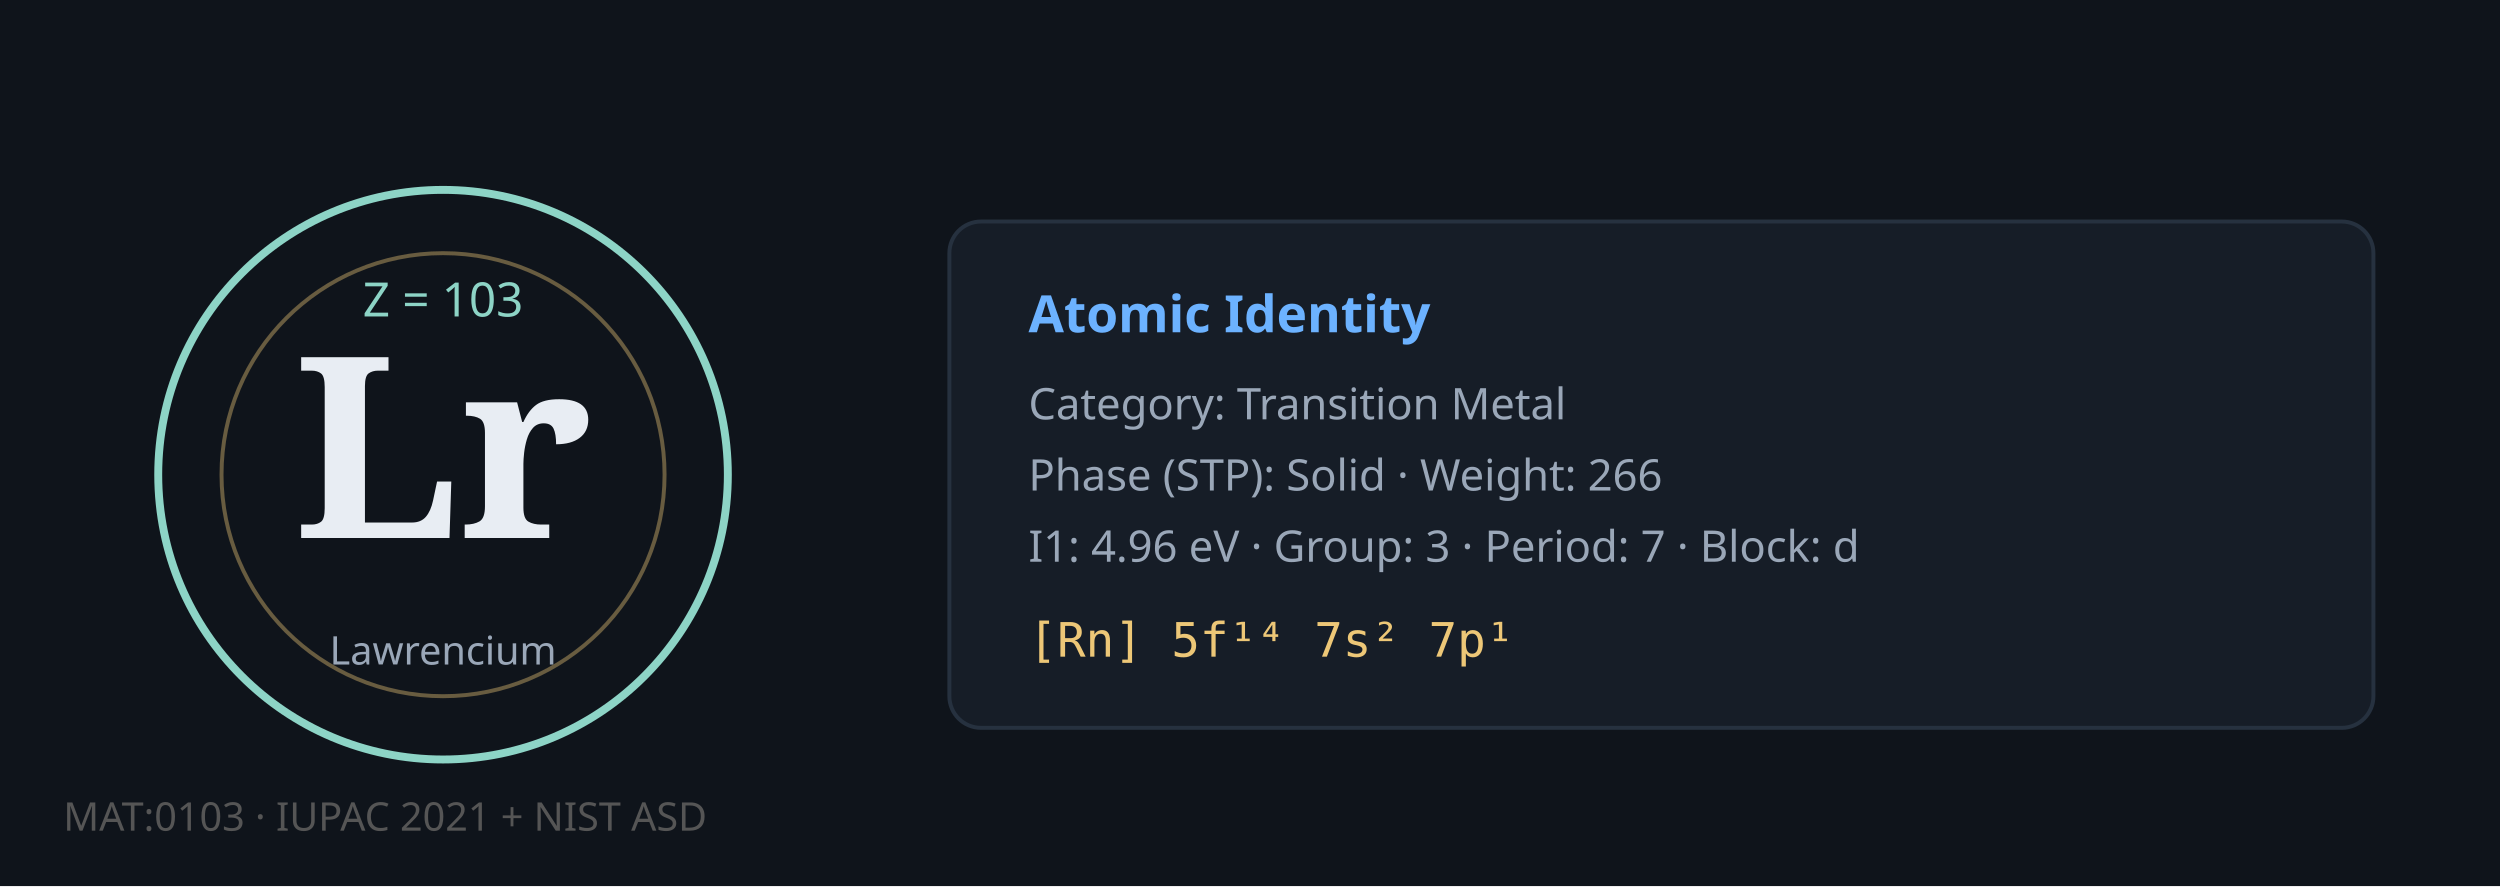
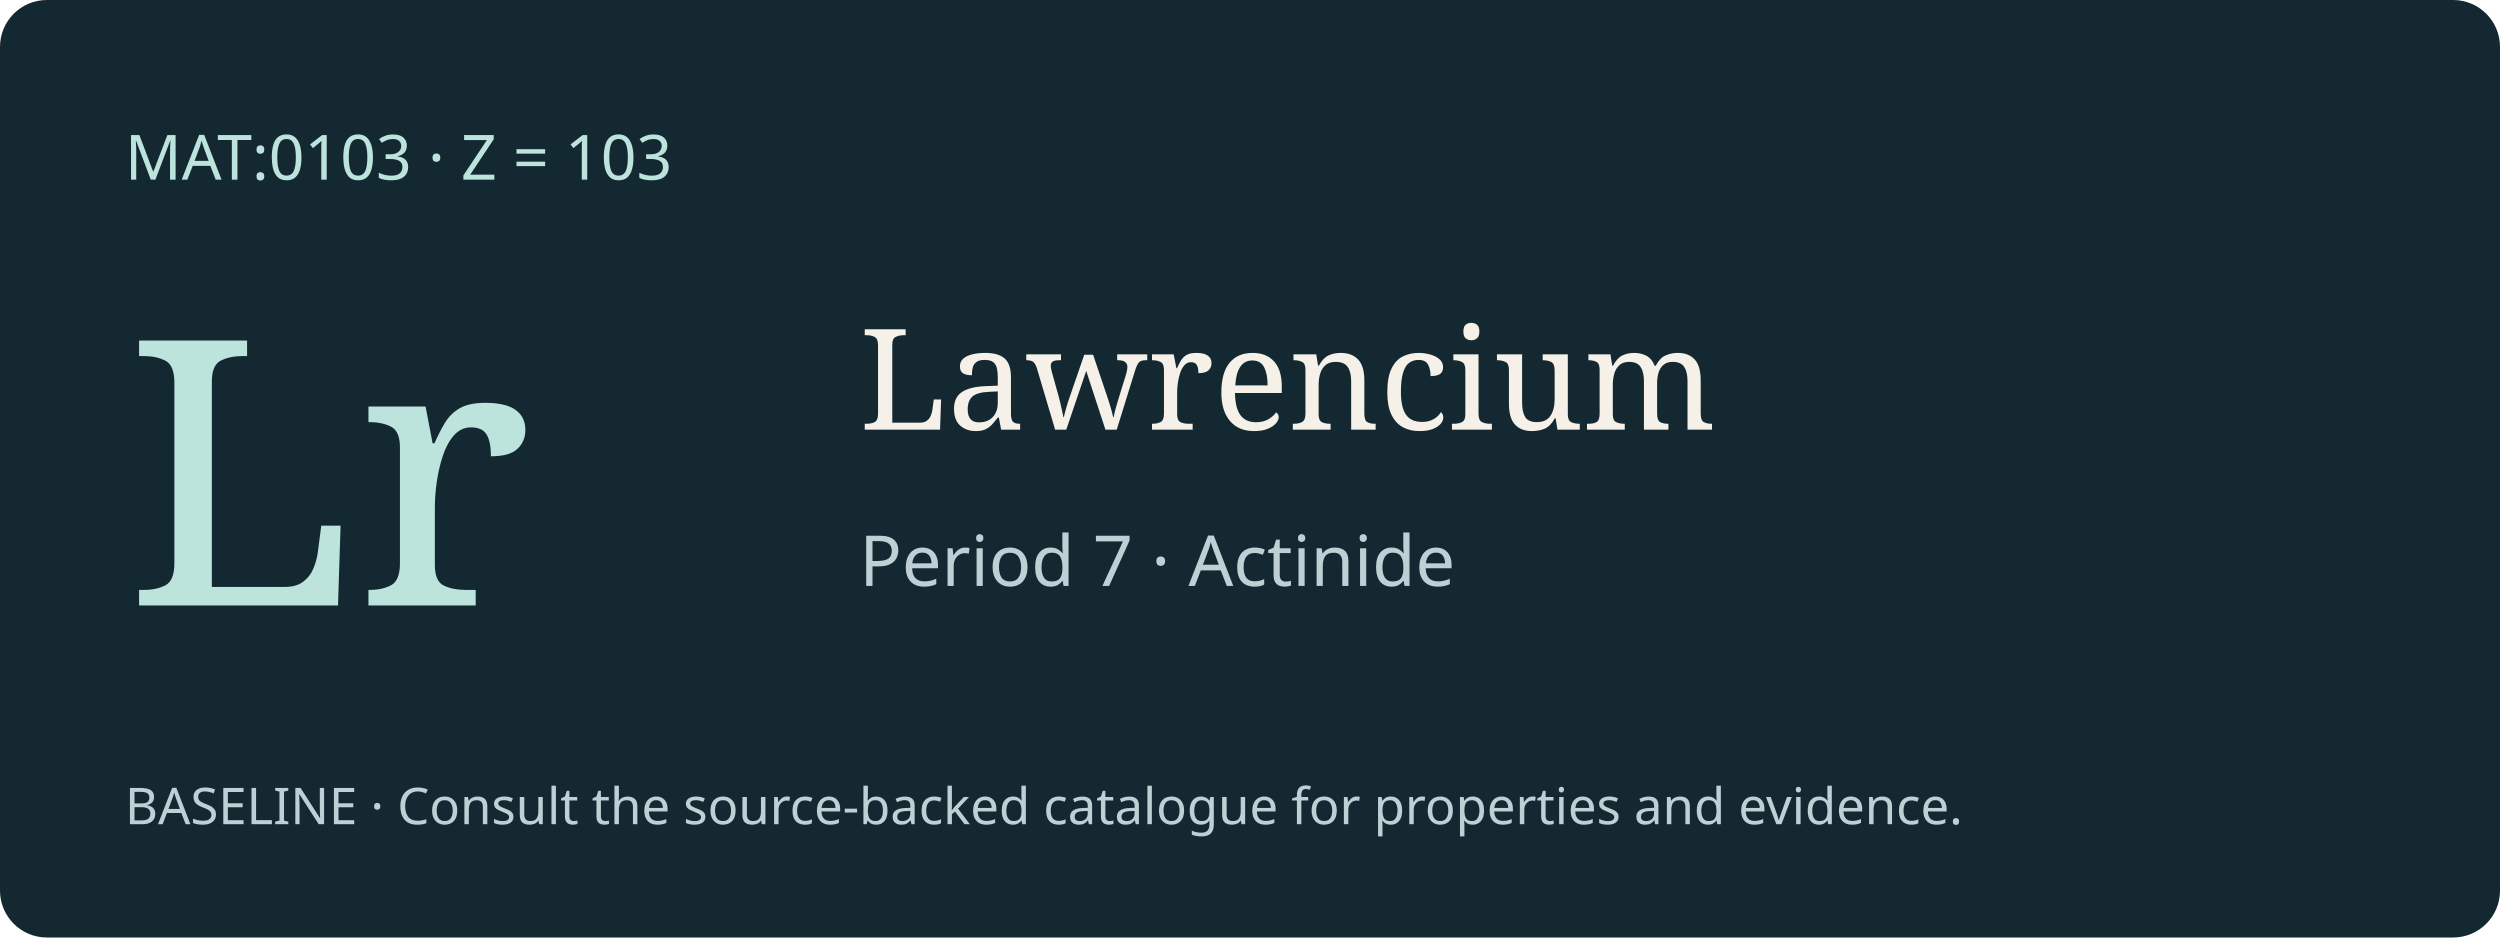
- <svg xmlns="http://www.w3.org/2000/svg" viewBox="0 0 632 224" width="632" height="224" role="img">
-   <rect width="632" height="224" fill="#0f141b" />
-   <circle cx="112" cy="120" r="72" fill="none" stroke="#8dd4c6" stroke-width="2" />
-   <circle cx="112" cy="120" r="56" fill="none" stroke="#edc777" stroke-width="1" opacity="0.4" />
-   <text x="112" y="80" text-anchor="middle" font-family="system-ui,sans-serif" font-size="12" fill="#8dd4c6">Z = 103</text>
-   <text x="112" y="136" text-anchor="middle" font-family="Georgia,serif" font-size="64" font-weight="700" fill="#e8edf3">Lr</text>
-   <text x="112" y="168" text-anchor="middle" font-family="system-ui,sans-serif" font-size="10" fill="#9aa7b8">Lawrencium</text>
-   <rect x="240" y="56" width="360" height="128" rx="8" fill="#161d27" stroke="#26313f" />
-   <text x="260" y="84" font-family="system-ui,sans-serif" font-size="13" font-weight="700" fill="#6cb2ff">Atomic Identity</text>
-   <text x="260" y="106" font-family="system-ui,sans-serif" font-size="11" fill="#9aa7b8">Category: Transition Metal</text>
-   <text x="260" y="124" font-family="system-ui,sans-serif" font-size="11" fill="#9aa7b8">Phase (STP): Solid  ·  Weight: 266</text>
-   <text x="260" y="142" font-family="system-ui,sans-serif" font-size="11" fill="#9aa7b8">I1: 4.96 eV  ·  Group: 3  ·  Period: 7  ·  Block: d</text>
-   <text x="260" y="166" font-family="Consolas,monospace" font-size="12" fill="#edc777">[Rn] 5f¹⁴ 7s² 7p¹</text>
-   <text x="16" y="210" font-family="system-ui,sans-serif" font-size="10" fill="#555">MAT:0103 · IUPAC 2021 + NIST ASD</text>
+ <svg xmlns="http://www.w3.org/2000/svg" viewBox="0 0 640 240" role="img">
+   <rect width="640" height="240" rx="12" fill="#142831" />
+   <text x="32" y="46" fill="#bde4dc" font-family="sans-serif" font-size="16">MAT:0103 · Z = 103</text>
+   <text x="32" y="155" fill="#bde4dc" font-family="serif" font-size="95">Lr</text>
+   <text x="220" y="110" fill="#f5f1e8" font-family="serif" font-size="36">Lawrencium</text>
+   <text x="220" y="150" fill="#bed0d3" font-family="sans-serif" font-size="18">Period 7 · Actinide</text>
+   <text x="32" y="211" fill="#bed0d3" font-family="sans-serif" font-size="13">BASELINE · Consult the source-backed catalogue for properties and evidence.</text>
</svg>
